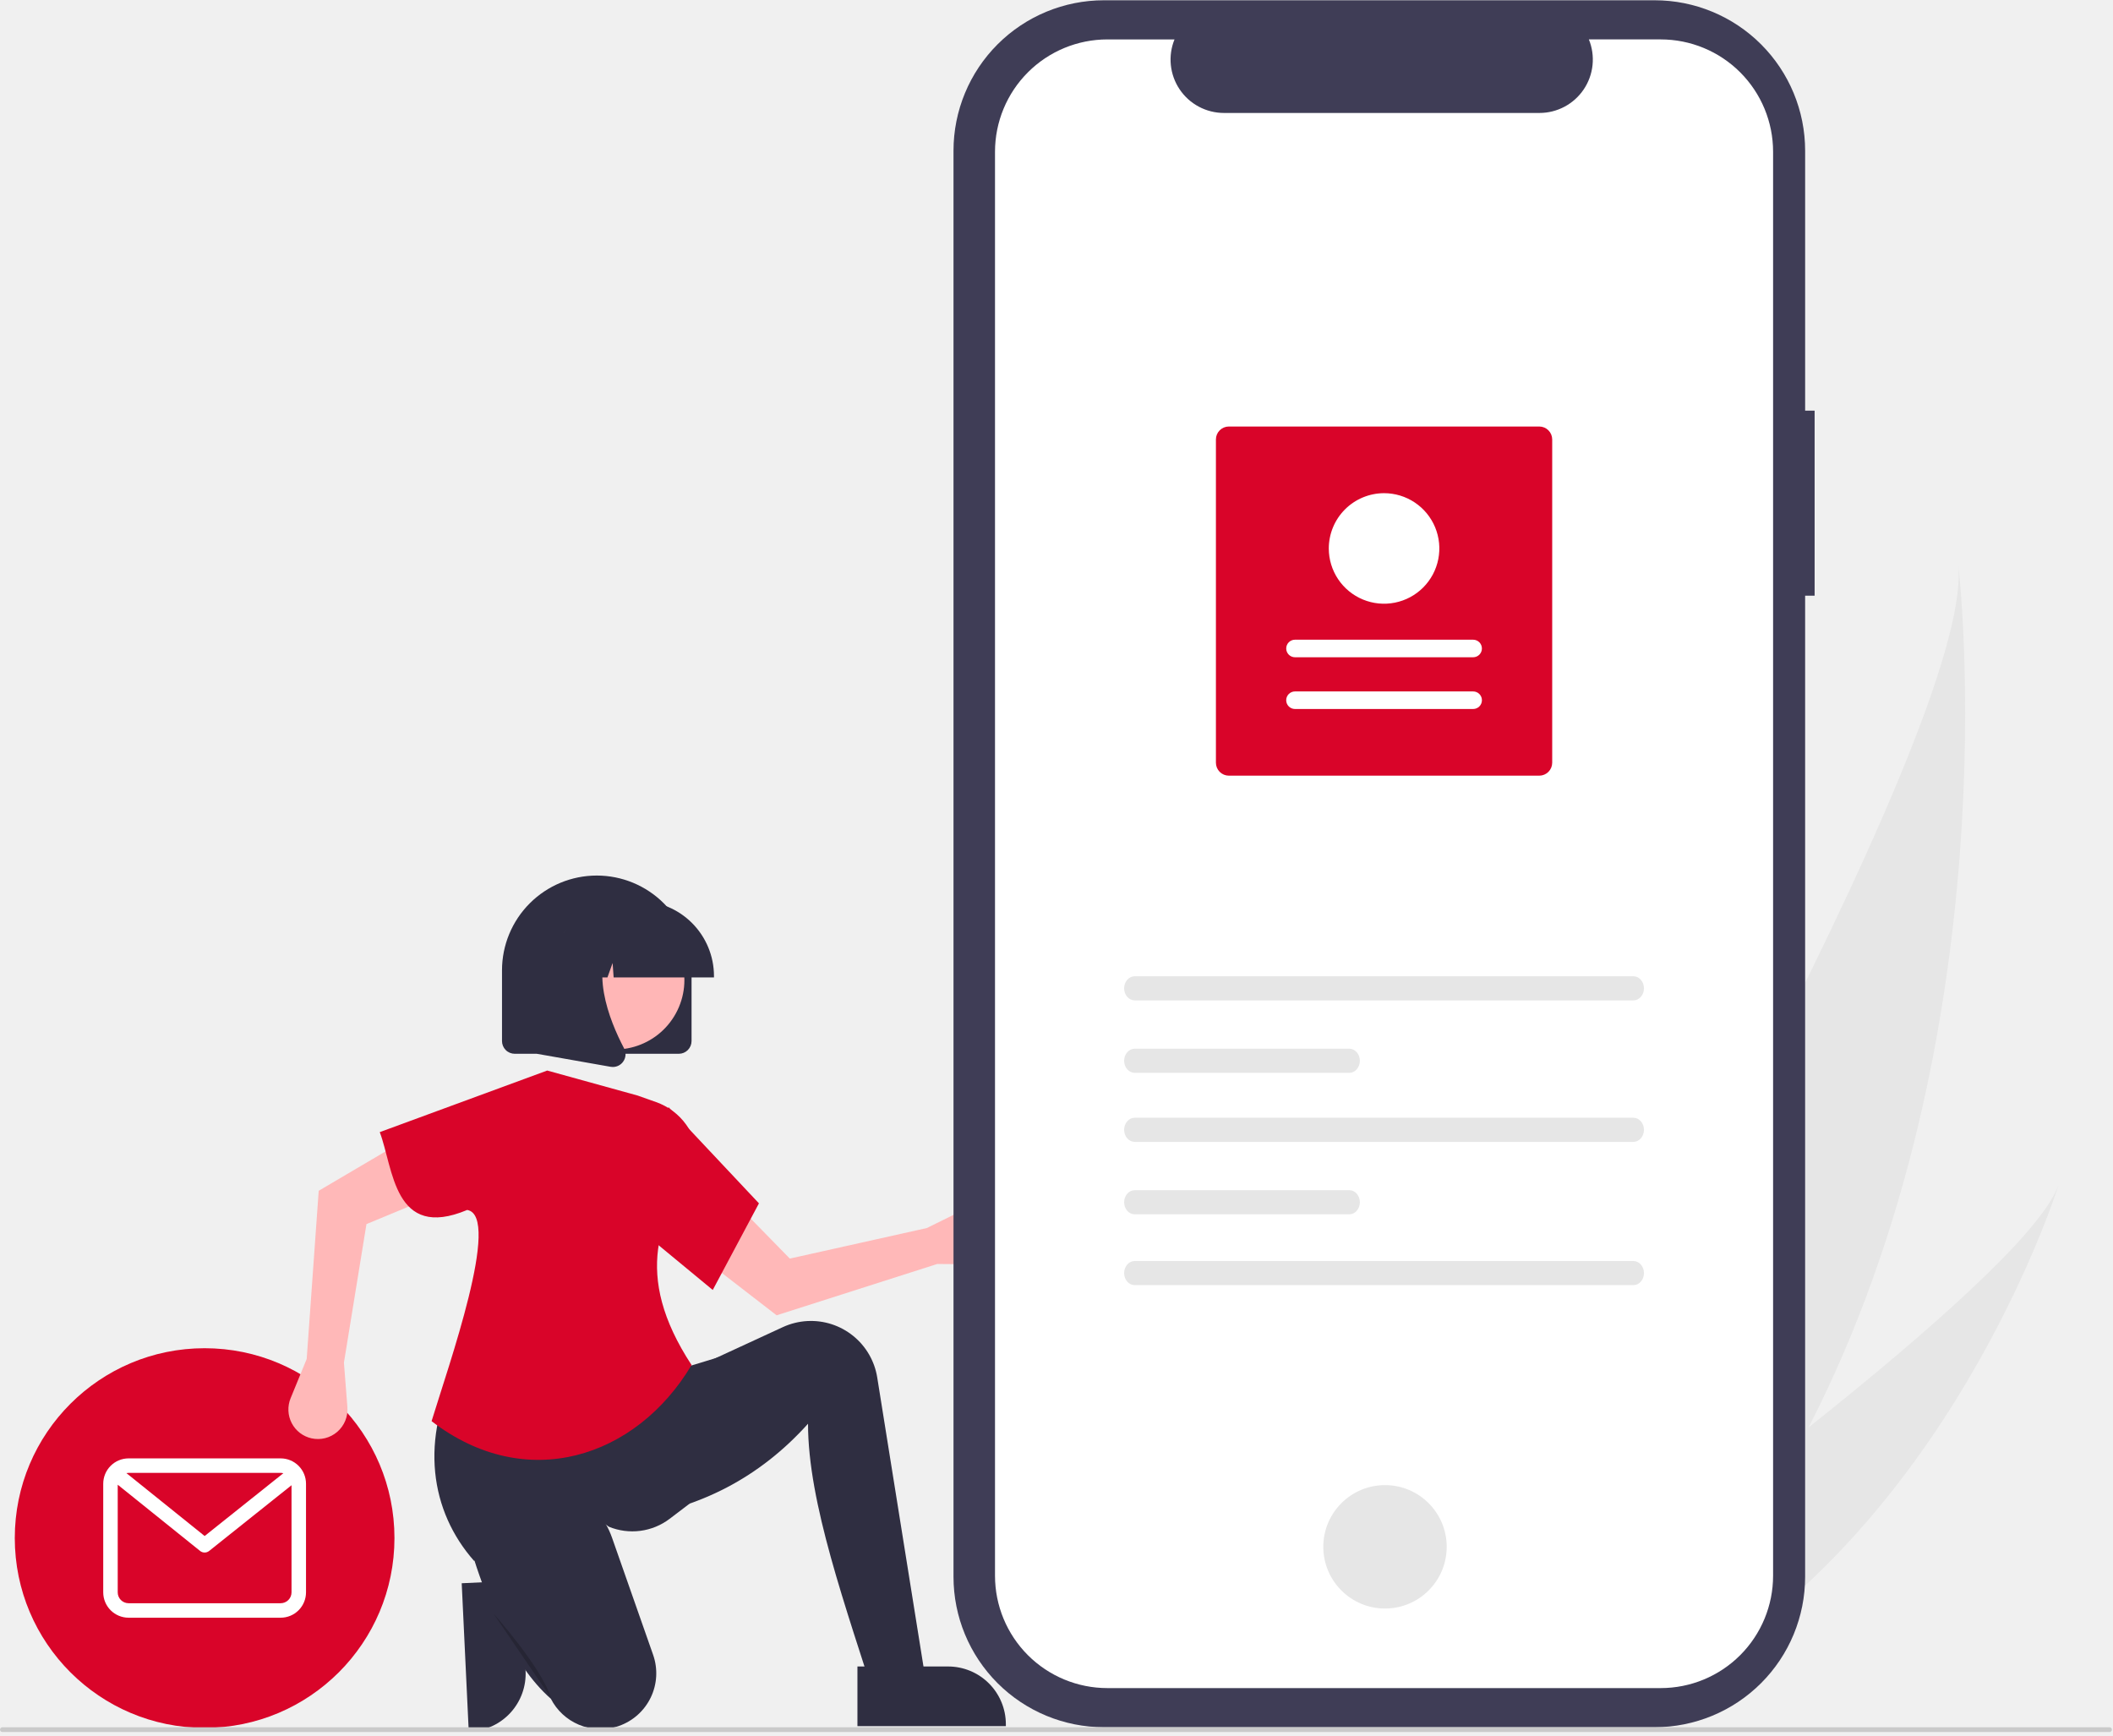
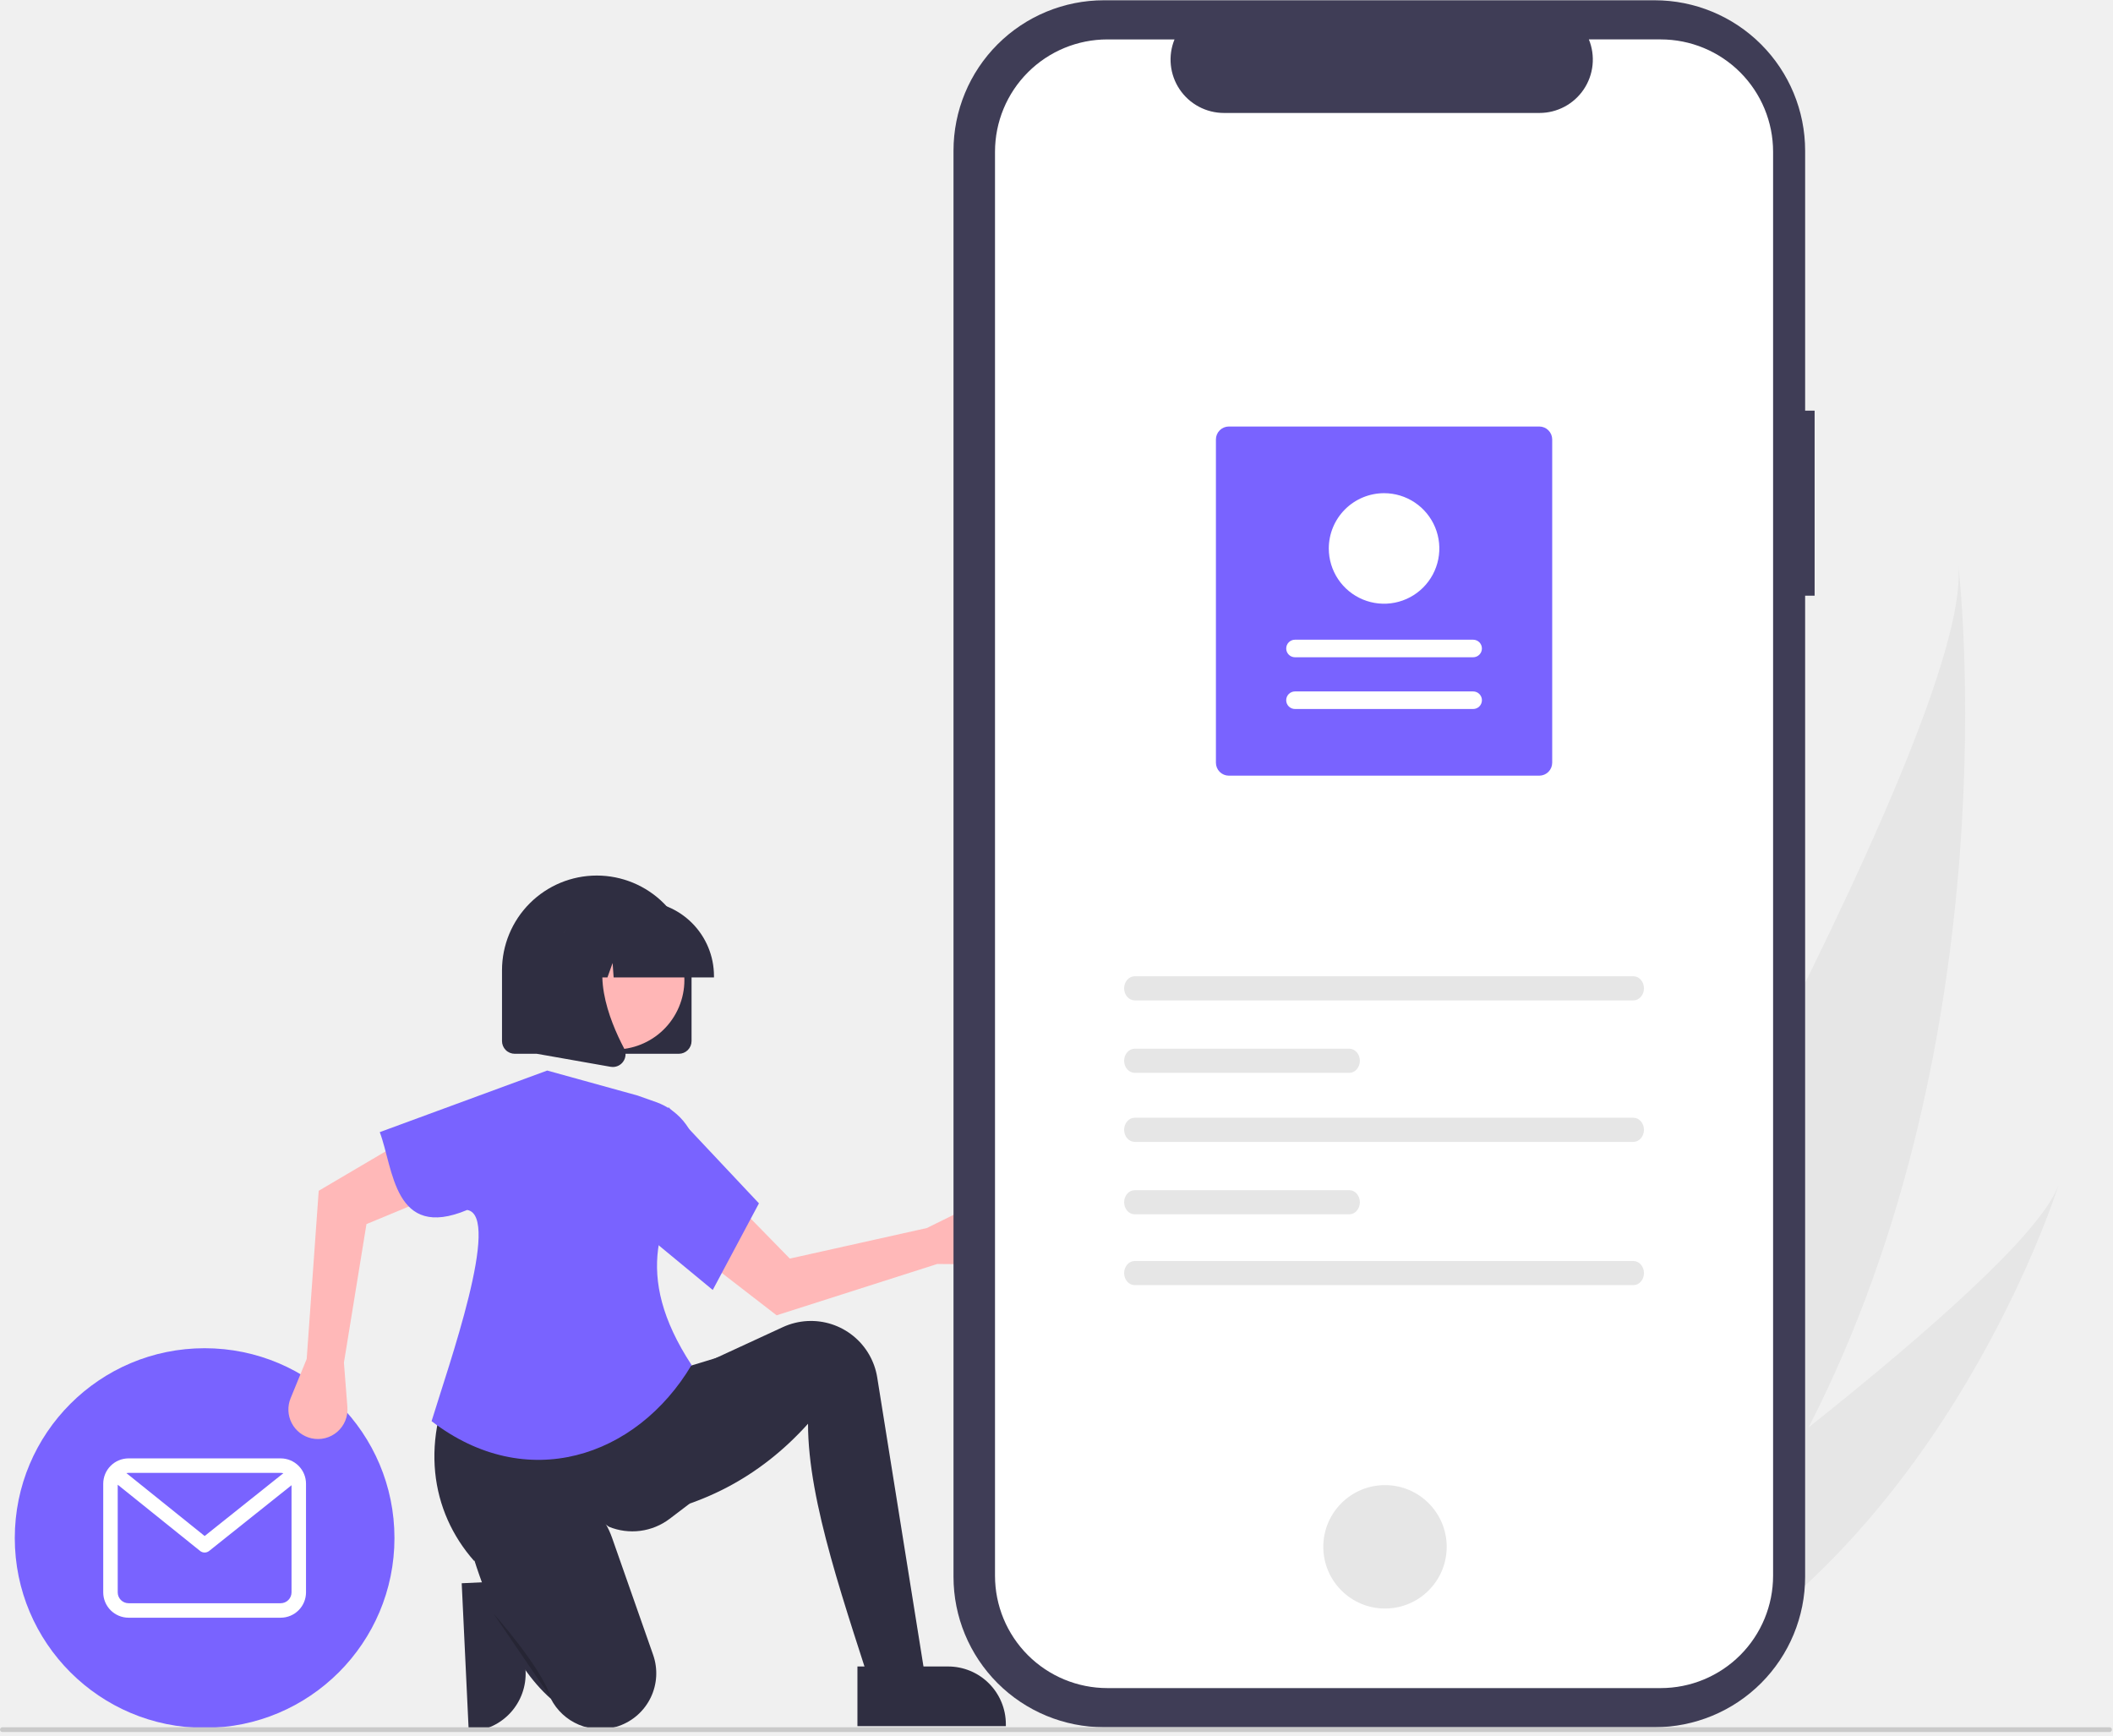
<svg xmlns="http://www.w3.org/2000/svg" width="521" height="428" viewBox="0 0 521 428" fill="none">
  <g clip-path="url(#clip0_16_5)">
    <path d="M128.534 389.693L129.593 412.019L129.593 412.019C129.772 415.793 128.444 419.483 125.903 422.277C123.361 425.072 119.813 426.742 116.04 426.922L115.578 426.944L113.843 390.39L128.534 389.693Z" fill="#2F2E41" />
    <path d="M445.948 351.964C435.315 372.715 421.828 392.783 404.763 410.947C404.384 411.357 404.001 411.757 403.615 412.163L363.184 393.023C363.432 392.612 363.703 392.151 363.994 391.646C381.362 361.931 486.202 180.664 482.889 139.609C483.275 142.995 495.702 254.973 445.948 351.964Z" fill="#E6E6E6" />
    <path d="M412.563 414.64C411.997 414.961 411.417 415.276 410.833 415.58L380.503 401.222C380.927 400.921 381.421 400.565 381.988 400.165C391.281 393.493 418.911 373.477 445.948 351.964C475.003 328.846 503.377 304.007 507.591 292.15C506.735 294.869 480.141 377.515 412.563 414.64Z" fill="#E6E6E6" />
-     <path d="M50.453 426.052C76.305 426.052 97.261 405.095 97.261 379.244C97.261 353.393 76.305 332.436 50.453 332.436C24.602 332.436 3.645 353.393 3.645 379.244C3.645 405.095 24.602 426.052 50.453 426.052Z" fill="#D90429" />
+     <path d="M50.453 426.052C76.305 426.052 97.261 405.095 97.261 379.244C97.261 353.393 76.305 332.436 50.453 332.436C24.602 332.436 3.645 353.393 3.645 379.244C3.645 405.095 24.602 426.052 50.453 426.052Z" fill="#7963FF" />
    <path d="M69.203 359.601H31.703C30.046 359.602 28.458 360.262 27.286 361.433C26.114 362.605 25.455 364.194 25.453 365.851V392.636C25.455 394.293 26.114 395.882 27.286 397.053C28.458 398.225 30.046 398.884 31.703 398.886H69.203C70.86 398.884 72.449 398.225 73.62 397.053C74.792 395.882 75.451 394.293 75.453 392.636V365.851C75.451 364.194 74.792 362.605 73.62 361.433C72.449 360.261 70.86 359.602 69.203 359.601ZM69.203 363.172C69.427 363.173 69.65 363.202 69.866 363.259L50.458 378.741L31.162 363.227C31.34 363.19 31.522 363.172 31.703 363.172H69.203ZM69.203 395.315H31.703C30.993 395.314 30.312 395.031 29.81 394.529C29.308 394.027 29.026 393.346 29.025 392.636V366.091L49.334 382.421C49.651 382.675 50.044 382.814 50.45 382.815C50.856 382.815 51.25 382.678 51.567 382.425L71.882 366.219V392.636C71.881 393.346 71.598 394.027 71.096 394.529C70.594 395.031 69.913 395.314 69.203 395.315Z" fill="white" />
    <path d="M231.097 311.664L241.57 311.751C242.63 311.759 243.679 311.537 244.644 311.098C245.609 310.66 246.466 310.017 247.157 309.213C247.848 308.409 248.355 307.464 248.643 306.444C248.931 305.424 248.993 304.354 248.825 303.308C248.644 302.181 248.201 301.113 247.532 300.19C246.863 299.266 245.986 298.512 244.972 297.989C243.959 297.466 242.837 297.188 241.696 297.178C240.556 297.167 239.429 297.425 238.406 297.93L228.529 302.803L194.747 310.337L180.274 295.54L171.961 309.232L191.491 324.321L231.097 311.664Z" fill="#FFB8B8" />
    <path d="M229.134 419.873L216.794 422.246C208.366 395.677 199.234 370.516 199.234 351.056C187.306 364.331 172.515 371.926 155.097 374.311L156.995 344.886L171.233 337.293L193.024 327.235C194.932 326.355 196.99 325.846 199.088 325.735C203.168 325.521 207.183 326.823 210.36 329.391C213.537 331.959 215.652 335.611 216.297 339.645L229.134 419.873Z" fill="#2F2E41" />
    <path d="M170.047 370.752L165.128 374.49C163.014 376.097 160.515 377.123 157.881 377.466C155.248 377.81 152.57 377.458 150.114 376.447C136.027 365.888 126.019 369.003 116.949 384.94C106.07 372.662 103.386 354.928 113.095 336.581L166.962 337.767L177.877 334.445L170.047 370.752Z" fill="#2F2E41" />
    <path d="M152.107 425.739C149.02 426.689 145.698 426.522 142.722 425.268C139.746 424.014 137.306 421.753 135.83 418.881C130.989 414.617 126.904 408.513 123.362 401.089C120.82 395.643 118.637 390.037 116.828 384.306C114.376 376.735 118.475 368.464 126.104 366.199C126.331 366.131 126.561 366.068 126.793 366.008C136.978 363.393 147.436 369.267 150.918 379.189L161.04 408.039C161.638 409.744 161.895 411.549 161.795 413.353C161.695 415.156 161.241 416.922 160.459 418.55C159.677 420.178 158.582 421.636 157.236 422.841C155.89 424.046 154.32 424.973 152.616 425.572C152.447 425.631 152.278 425.686 152.107 425.739Z" fill="#2F2E41" />
    <path opacity="0.2" d="M121.638 397.804C121.638 397.804 133.503 411.093 135.876 418.686L121.638 397.804Z" fill="black" />
    <path d="M75.621 335.089L71.65 344.781C71.248 345.762 71.065 346.818 71.114 347.877C71.162 348.935 71.441 349.971 71.931 350.911C72.42 351.851 73.109 352.672 73.949 353.319C74.789 353.965 75.76 354.42 76.794 354.653C77.906 354.903 79.062 354.889 80.169 354.611C81.275 354.333 82.3 353.799 83.163 353.052C84.025 352.306 84.7 351.367 85.133 350.312C85.567 349.257 85.746 348.115 85.657 346.978L84.802 335.997L90.358 301.834L109.472 293.895L99.849 281.09L78.585 293.616L75.621 335.089Z" fill="#FFB8B8" />
-     <path d="M170.521 336.581C156.885 359.486 129.701 368.355 106.417 350.419C110.513 336.962 123.737 299.769 115.194 298.345C97.056 305.952 97.029 288.093 93.637 279.155L134.926 263.968L157.233 270.138L161.805 271.76C164.781 272.816 167.362 274.758 169.201 277.324C171.04 279.891 172.049 282.959 172.092 286.117C162.722 299.653 155.786 314.093 170.521 336.581Z" fill="#D90429" />
-     <path d="M175.742 318.072L159.368 304.546L164.826 272.985L187.132 296.715L175.742 318.072Z" fill="#D90429" />
+     <path d="M170.521 336.581C156.885 359.486 129.701 368.355 106.417 350.419C110.513 336.962 123.737 299.769 115.194 298.345C97.056 305.952 97.029 288.093 93.637 279.155L134.926 263.968L157.233 270.138L161.805 271.76C164.781 272.816 167.362 274.758 169.201 277.324C171.04 279.891 172.049 282.959 172.092 286.117C162.722 299.653 155.786 314.093 170.521 336.581Z" fill="#7963FF" />
+     <path d="M175.742 318.072L159.368 304.546L164.826 272.985L187.132 296.715L175.742 318.072Z" fill="#7963FF" />
    <path d="M447.43 101.258H445.09V37.163C445.09 27.325 441.181 17.89 434.225 10.933C427.268 3.976 417.833 0.068 407.994 0.068H272.2C262.361 0.068 252.926 3.976 245.969 10.933C239.013 17.89 235.104 27.325 235.104 37.163V388.794C235.104 398.632 239.013 408.068 245.969 415.024C252.926 421.981 262.361 425.889 272.2 425.889H407.994C417.832 425.889 427.267 421.981 434.224 415.024C441.181 408.068 445.089 398.632 445.089 388.794V146.882H447.43L447.43 101.258Z" fill="#3F3D56" />
    <path d="M409.491 9.718H391.766C392.581 11.717 392.893 13.885 392.672 16.033C392.452 18.18 391.708 20.24 390.504 22.032C389.3 23.824 387.673 25.292 385.768 26.307C383.863 27.322 381.738 27.853 379.579 27.853H301.784C299.626 27.852 297.501 27.322 295.596 26.306C293.691 25.291 292.065 23.824 290.861 22.032C289.657 20.241 288.912 18.181 288.692 16.034C288.472 13.887 288.783 11.718 289.598 9.72H273.04C265.693 9.72 258.646 12.639 253.451 17.834C248.255 23.029 245.337 30.076 245.337 37.423V388.537C245.337 395.884 248.255 402.93 253.451 408.126C258.646 413.321 265.693 416.24 273.04 416.24H409.486C416.833 416.24 423.88 413.321 429.075 408.126C434.271 402.93 437.189 395.884 437.189 388.537V388.536V37.421C437.189 30.074 434.271 23.028 429.075 17.832C423.88 12.637 416.833 9.718 409.486 9.718H409.491L409.491 9.718Z" fill="white" />
    <path d="M341.5 396.619C349.902 396.619 356.712 389.808 356.712 381.406C356.712 373.004 349.902 366.193 341.5 366.193C333.098 366.193 326.287 373.004 326.287 381.406C326.287 389.808 333.098 396.619 341.5 396.619Z" fill="#E6E6E6" />
    <path d="M279.785 240.719C278.347 240.719 277.177 242.055 277.177 243.696C277.177 245.337 278.347 246.673 279.785 246.673H402.74C404.178 246.673 405.349 245.337 405.349 243.696C405.349 242.055 404.178 240.719 402.74 240.719H279.785Z" fill="#E6E6E6" />
    <path d="M279.785 310.931C278.347 310.931 277.177 312.267 277.177 313.908C277.177 315.549 278.347 316.885 279.785 316.885H402.74C404.178 316.885 405.349 315.549 405.349 313.908C405.349 312.267 404.178 310.931 402.74 310.931H279.785Z" fill="#E6E6E6" />
    <path d="M279.785 258.581C278.347 258.581 277.177 259.917 277.177 261.558C277.177 263.199 278.347 264.535 279.785 264.535H332.693C334.131 264.535 335.302 263.199 335.302 261.558C335.302 259.917 334.131 258.581 332.693 258.581H279.785Z" fill="#E6E6E6" />
    <path d="M279.785 275.606C278.347 275.606 277.177 276.942 277.177 278.583C277.177 280.225 278.347 281.56 279.785 281.56H402.74C404.178 281.56 405.349 280.225 405.349 278.583C405.349 276.942 404.178 275.606 402.74 275.606H279.785Z" fill="#E6E6E6" />
    <path d="M279.785 293.468C278.347 293.468 277.177 294.803 277.177 296.445C277.177 298.086 278.347 299.422 279.785 299.422H332.693C334.131 299.422 335.302 298.086 335.302 296.445C335.302 294.803 334.131 293.468 332.693 293.468H279.785Z" fill="#E6E6E6" />
-     <path d="M302.997 105.168H379.536C380.382 105.169 381.192 105.505 381.79 106.103C382.388 106.701 382.724 107.512 382.725 108.357V188.07C382.724 188.915 382.388 189.726 381.79 190.324C381.192 190.921 380.382 191.258 379.536 191.259H302.997C302.152 191.258 301.341 190.921 300.743 190.324C300.145 189.726 299.809 188.915 299.808 188.07V108.357C299.809 107.512 300.145 106.701 300.743 106.103C301.341 105.505 302.152 105.169 302.997 105.168Z" fill="#D90429" />
+     <path d="M302.997 105.168H379.536C380.382 105.169 381.192 105.505 381.79 106.103C382.388 106.701 382.724 107.512 382.725 108.357V188.07C382.724 188.915 382.388 189.726 381.79 190.324C381.192 190.921 380.382 191.258 379.536 191.259H302.997C302.152 191.258 301.341 190.921 300.743 190.324C300.145 189.726 299.809 188.915 299.808 188.07V108.357C299.809 107.512 300.145 106.701 300.743 106.103C301.341 105.505 302.152 105.169 302.997 105.168Z" fill="#7963FF" />
    <path d="M363.227 174.82C363.512 174.821 363.794 174.765 364.057 174.657C364.32 174.549 364.559 174.389 364.761 174.188C364.962 173.987 365.122 173.748 365.231 173.486C365.341 173.223 365.397 172.941 365.397 172.656C365.397 172.372 365.341 172.09 365.232 171.827C365.123 171.564 364.964 171.325 364.762 171.124C364.561 170.923 364.322 170.763 364.059 170.654C363.796 170.546 363.514 170.49 363.229 170.49H319.306C319.021 170.49 318.739 170.545 318.476 170.654C318.213 170.762 317.974 170.921 317.773 171.122C317.571 171.323 317.411 171.562 317.302 171.825C317.193 172.088 317.137 172.37 317.136 172.654C317.136 172.939 317.192 173.221 317.301 173.484C317.41 173.747 317.57 173.986 317.771 174.187C317.972 174.388 318.211 174.547 318.474 174.656C318.737 174.765 319.019 174.821 319.304 174.82H363.227Z" fill="white" />
    <path d="M363.228 162.064C363.802 162.064 364.352 161.836 364.759 161.43C365.165 161.024 365.393 160.473 365.393 159.899C365.393 159.325 365.165 158.774 364.759 158.368C364.352 157.962 363.802 157.734 363.228 157.734H319.306C318.732 157.734 318.181 157.961 317.775 158.367C317.369 158.773 317.14 159.324 317.14 159.898C317.14 160.472 317.367 161.023 317.773 161.429C318.179 161.836 318.73 162.064 319.304 162.064H363.228Z" fill="white" />
    <path d="M341.267 121.606C343.962 121.606 346.597 122.405 348.838 123.903C351.08 125.401 352.826 127.529 353.858 130.019C354.889 132.51 355.159 135.25 354.633 137.893C354.108 140.537 352.81 142.965 350.904 144.871C348.998 146.777 346.569 148.075 343.925 148.601C341.282 149.127 338.541 148.857 336.051 147.826C333.561 146.794 331.432 145.047 329.935 142.806C328.437 140.565 327.638 137.93 327.638 135.235C327.642 131.621 329.079 128.157 331.634 125.602C334.189 123.047 337.653 121.61 341.267 121.606Z" fill="white" />
    <path d="M167.377 259.836H126.917C126.085 259.835 125.287 259.504 124.698 258.915C124.11 258.327 123.779 257.529 123.778 256.697V239.257C123.778 233.059 126.24 227.115 130.623 222.733C135.005 218.35 140.949 215.888 147.147 215.888C153.345 215.888 159.289 218.35 163.671 222.733C168.054 227.115 170.516 233.059 170.516 239.257V256.697C170.515 257.529 170.184 258.327 169.595 258.915C169.007 259.504 168.209 259.835 167.377 259.836Z" fill="#2F2E41" />
    <path d="M166.648 249.87C171.186 241.567 168.135 231.157 159.832 226.618C151.529 222.079 141.119 225.131 136.58 233.434C132.041 241.736 135.093 252.147 143.396 256.685C151.699 261.224 162.109 258.173 166.648 249.87Z" fill="#FFB6B6" />
    <path d="M176.044 241.001H151.304L151.05 237.449L149.782 241.001H145.973L145.47 233.961L142.956 241.001H135.585V240.652C135.59 235.751 137.539 231.053 141.005 227.587C144.471 224.121 149.169 222.172 154.07 222.167H157.558C162.46 222.172 167.158 224.121 170.624 227.587C174.089 231.053 176.039 235.751 176.044 240.652V241.001Z" fill="#2F2E41" />
    <path d="M151.102 263.091C150.915 263.091 150.73 263.075 150.546 263.042L132.43 259.846V229.906H152.372L151.879 230.481C145.01 238.493 150.185 251.483 153.881 258.513C154.153 259.028 154.275 259.61 154.231 260.191C154.188 260.771 153.981 261.328 153.635 261.797C153.345 262.198 152.965 262.524 152.524 262.749C152.084 262.974 151.596 263.091 151.102 263.091Z" fill="#2F2E41" />
    <path d="M211.417 410.912L233.767 410.911H233.768C237.546 410.911 241.169 412.412 243.84 415.083C246.511 417.754 248.012 421.377 248.012 425.155V425.618L211.417 425.619L211.417 410.912Z" fill="#2F2E41" />
    <path d="M520.156 427.068H0.585C0.43 427.068 0.281 427.006 0.171 426.896C0.062 426.787 0 426.638 0 426.483C0 426.327 0.062 426.179 0.171 426.069C0.281 425.959 0.43 425.897 0.585 425.897H520.156C520.311 425.897 520.46 425.959 520.57 426.069C520.679 426.179 520.741 426.327 520.741 426.483C520.741 426.638 520.679 426.787 520.57 426.896C520.46 427.006 520.311 427.068 520.156 427.068Z" fill="#CACACA" />
  </g>
  <defs>
    <clipPath id="clip0_16_5">
      <rect width="520.741" height="427" fill="white" transform="translate(0 0.0678711)" />
    </clipPath>
  </defs>
</svg>
